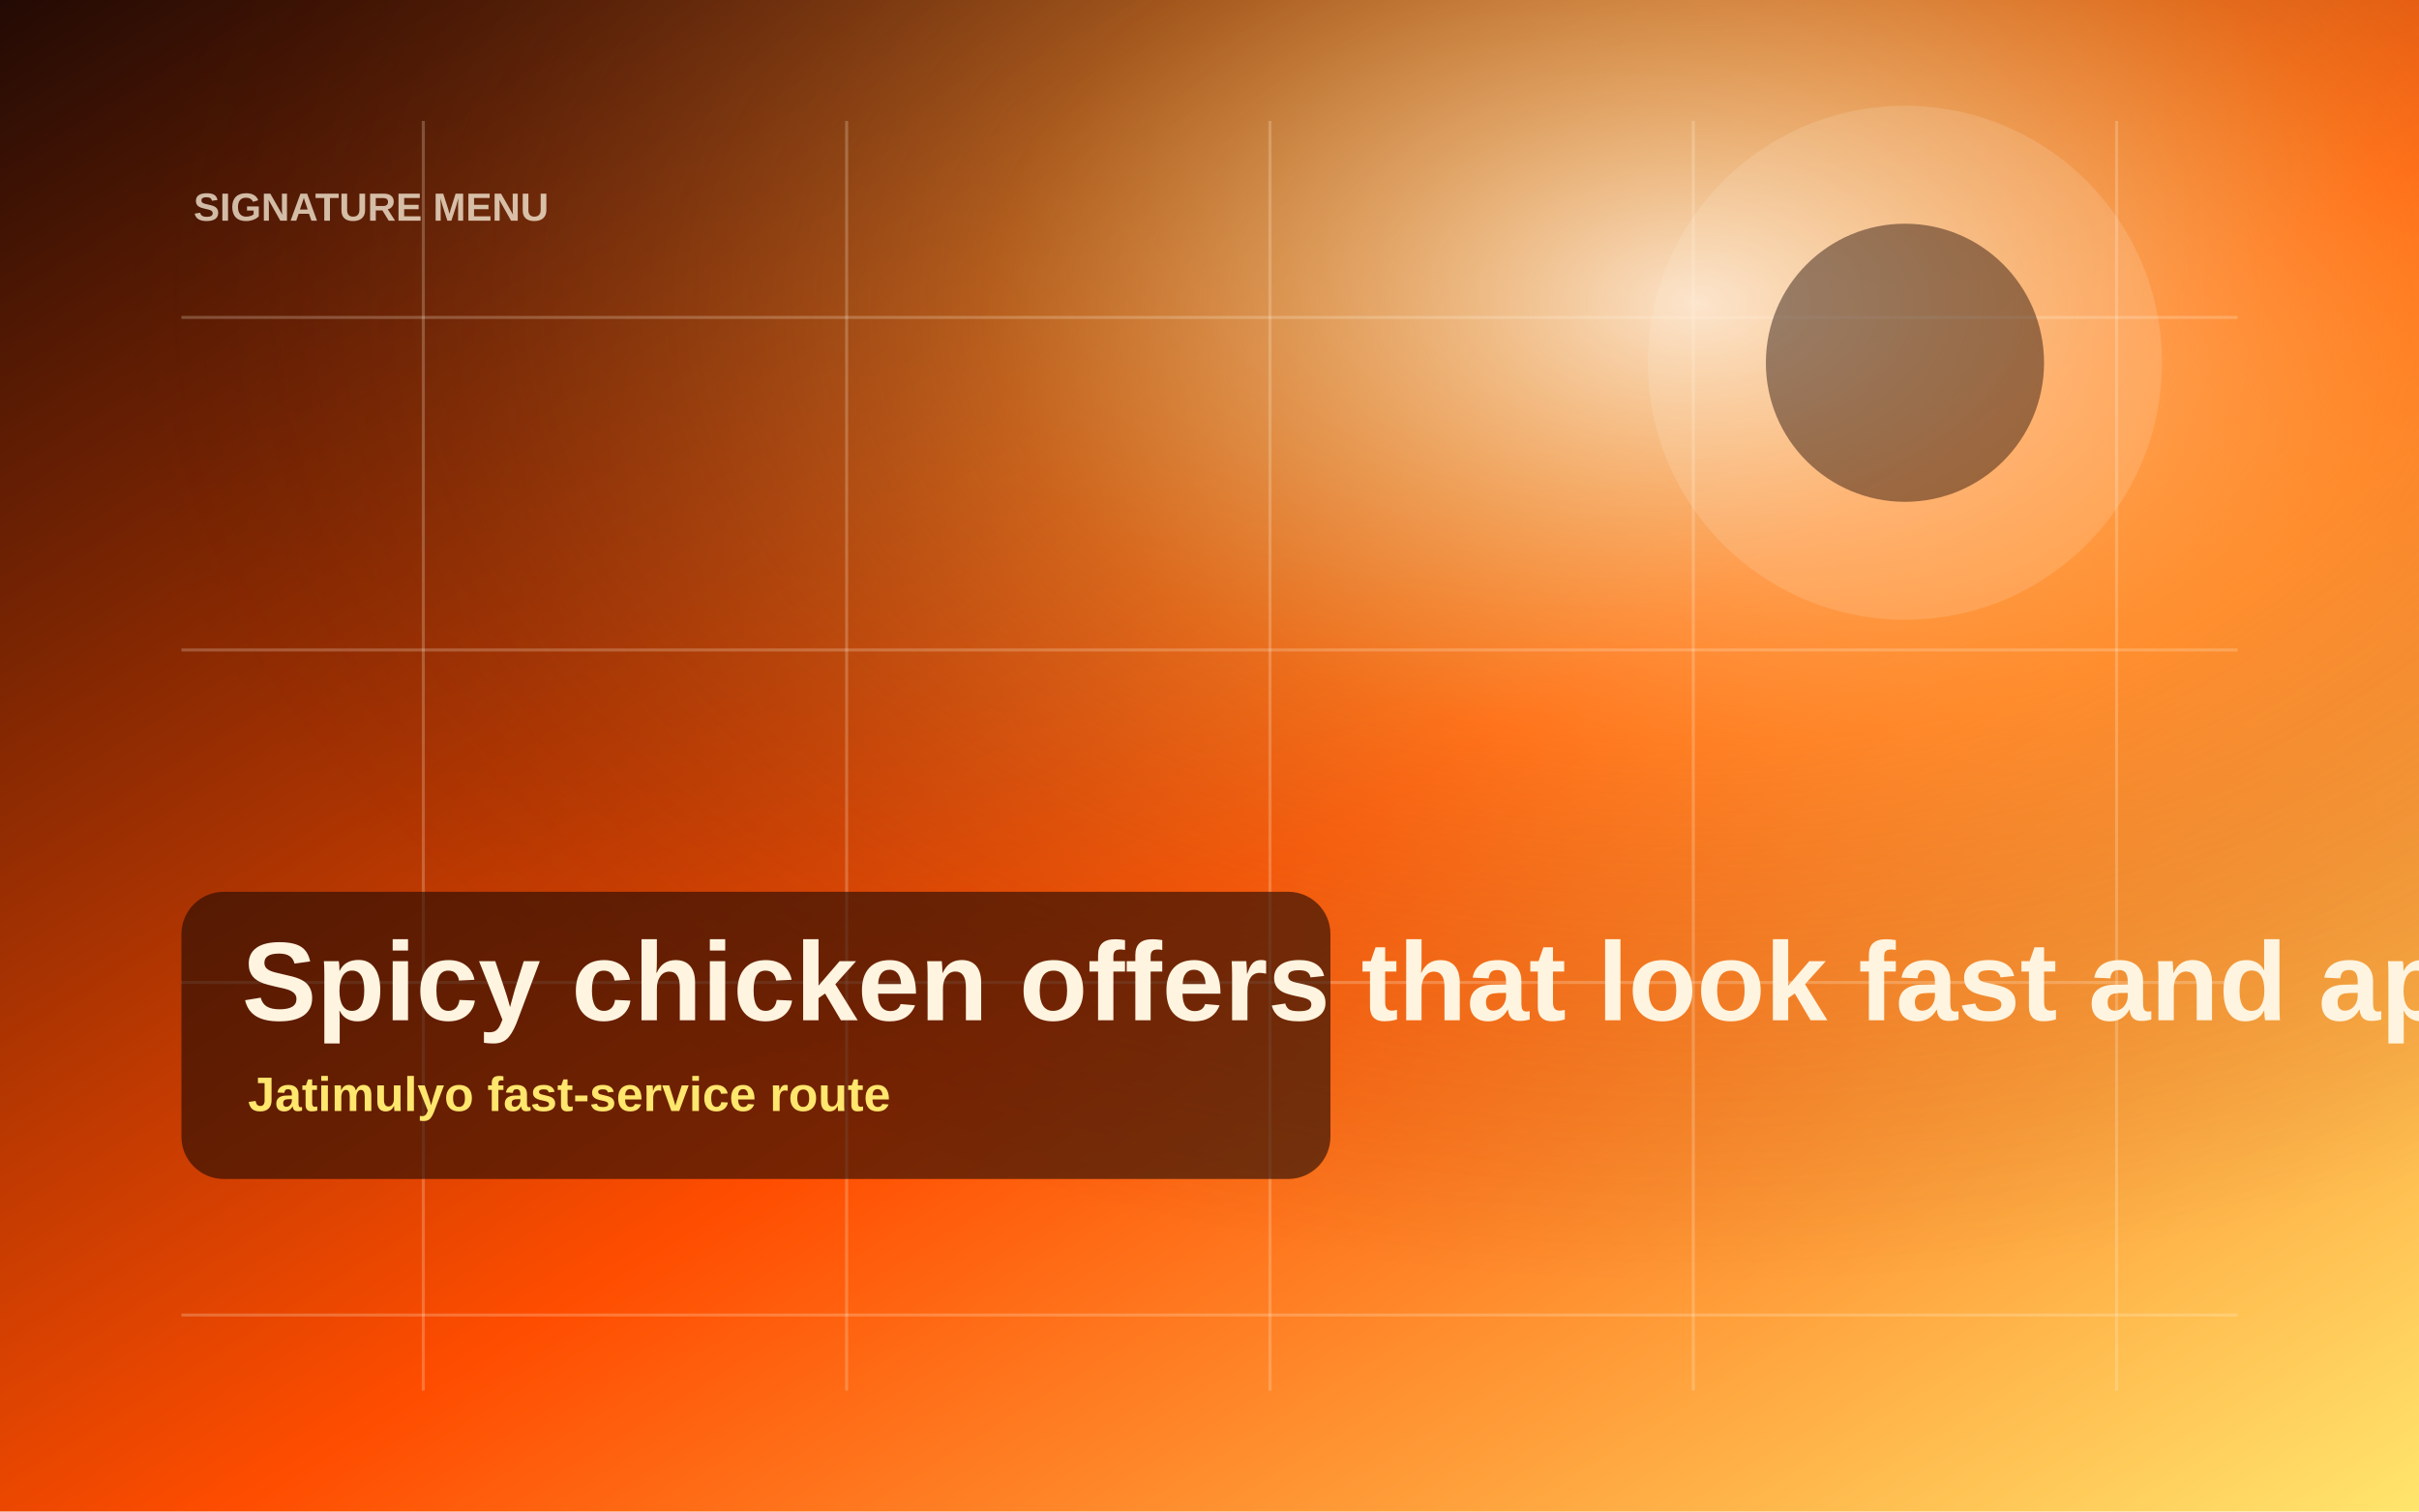
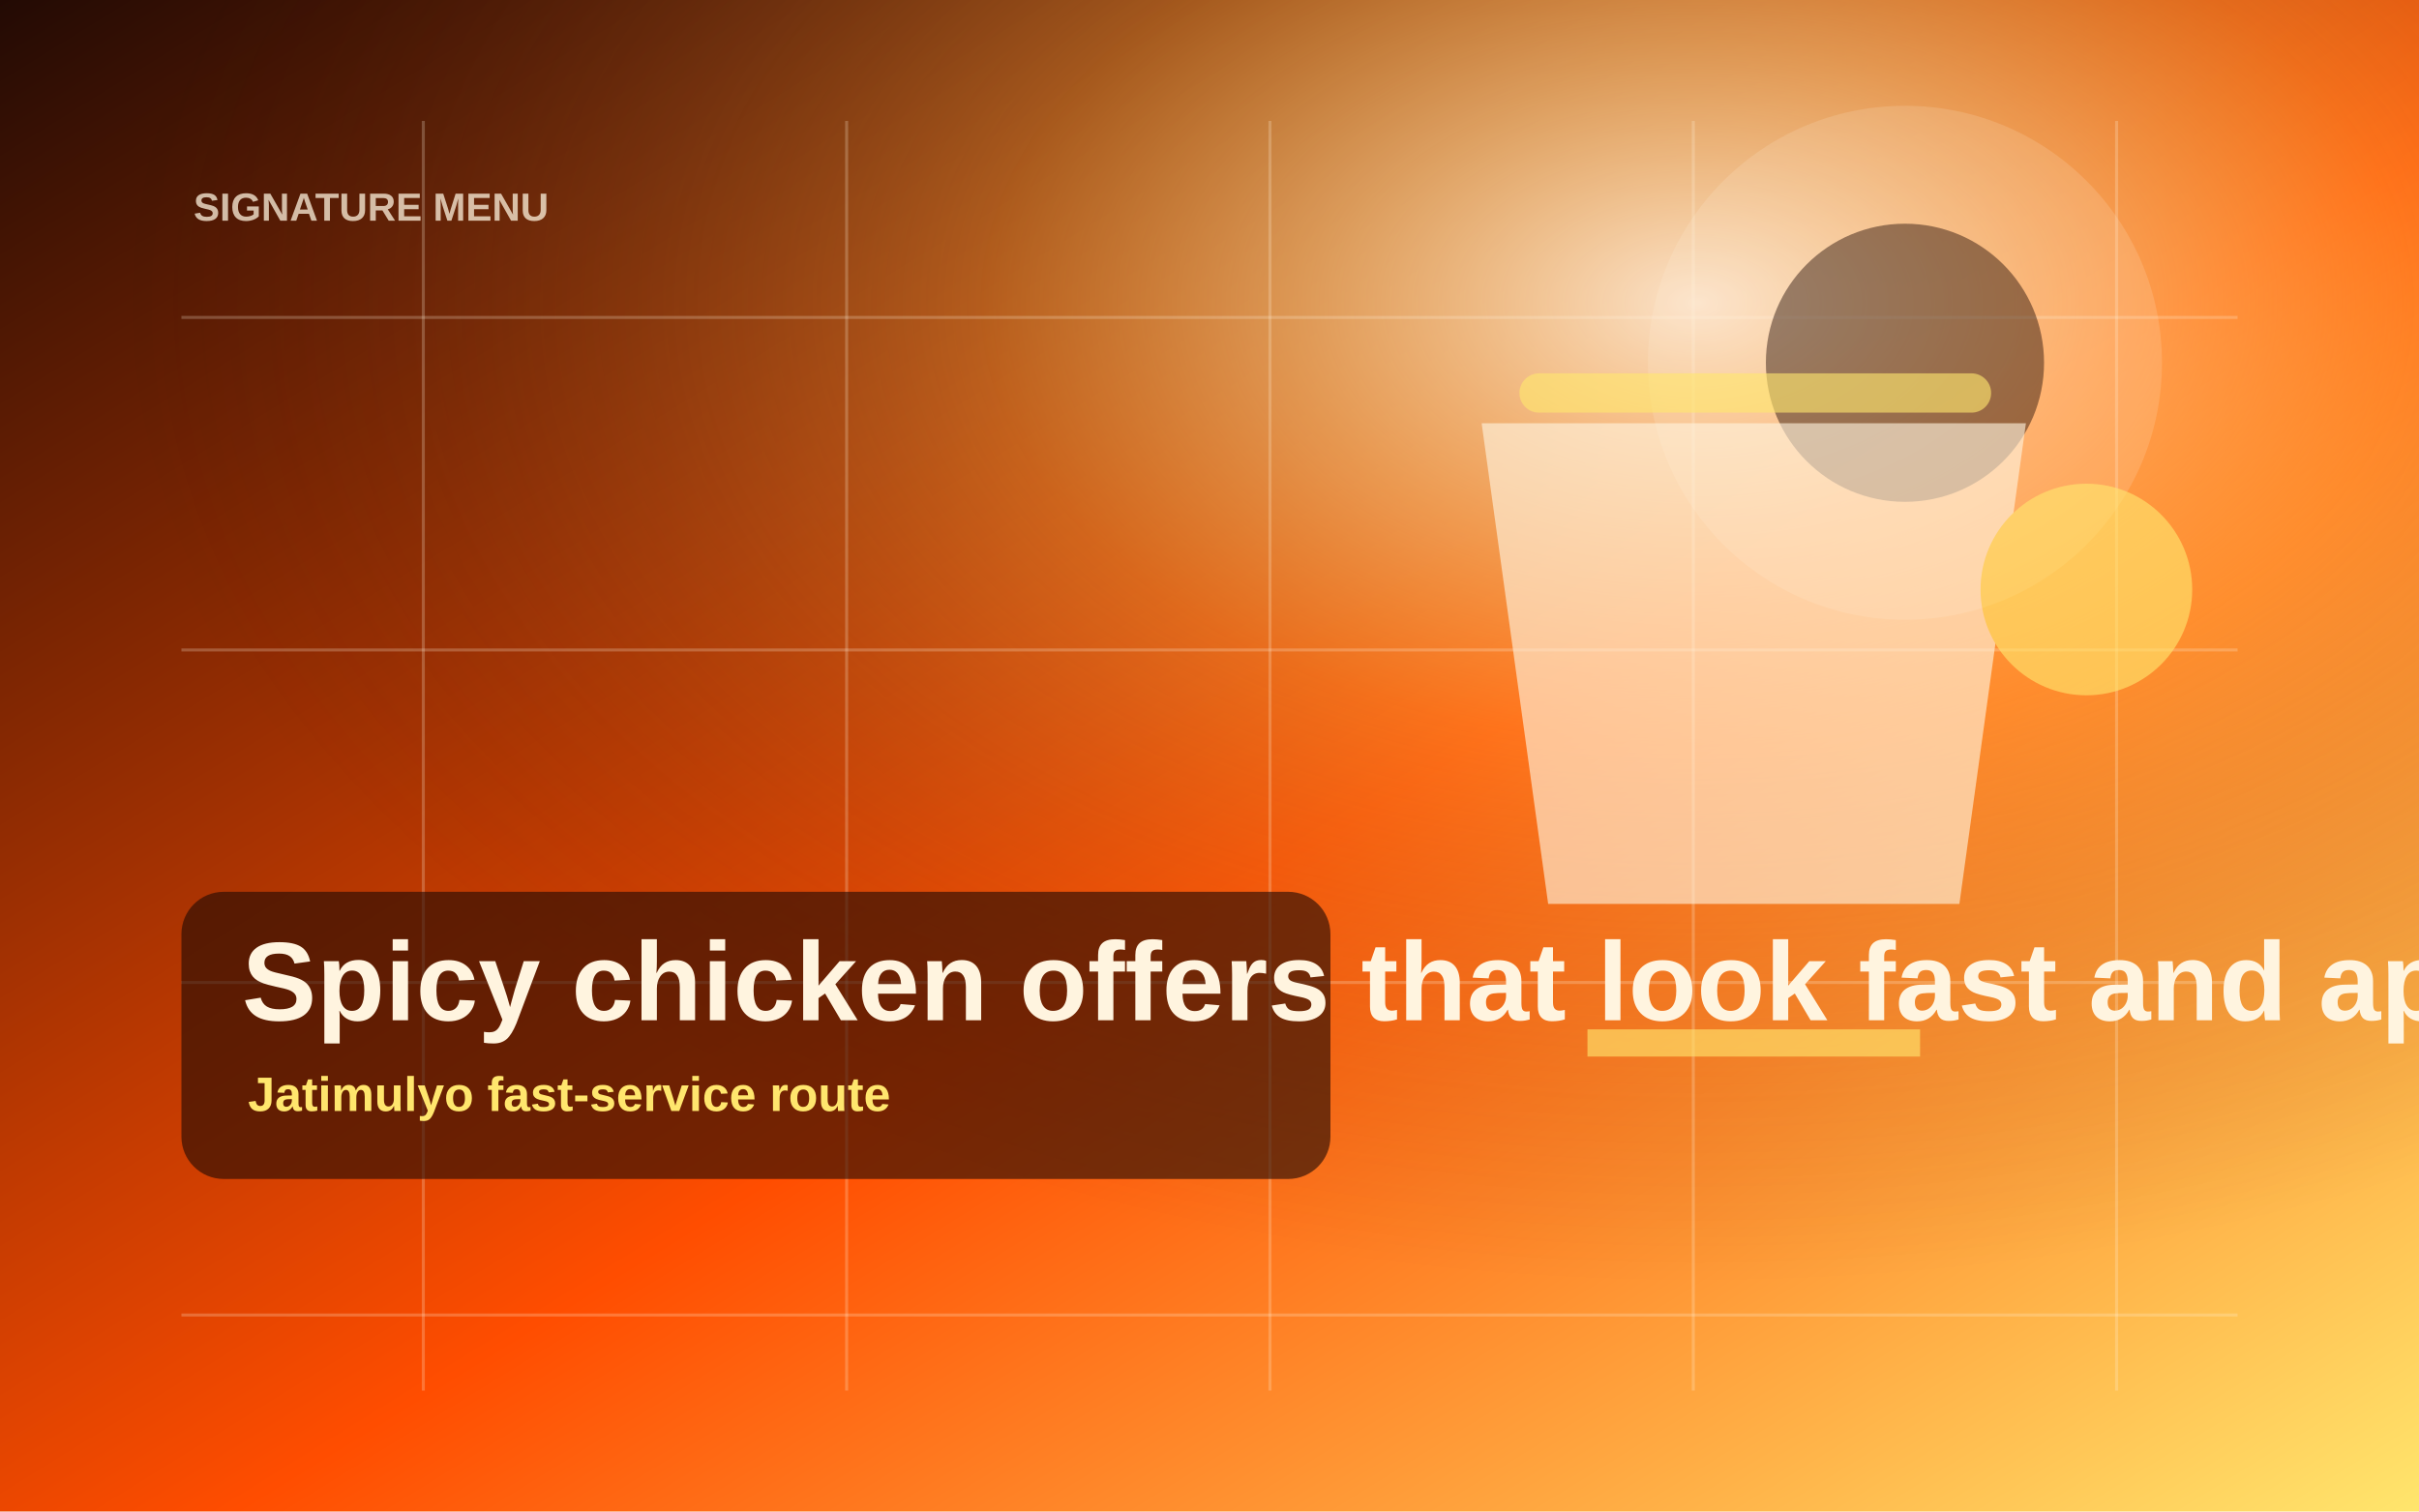
<svg xmlns="http://www.w3.org/2000/svg" width="1600" height="1000" viewBox="0 0 1600 1000" role="img" aria-label="Spicy chicken offers that look fast and appetizing.">
  <defs>
    <linearGradient id="bg" x1="0" x2="1" y1="0" y2="1">
      <stop offset="0" stop-color="#220a04" />
      <stop offset="0.55" stop-color="#ff4d00" />
      <stop offset="1" stop-color="#ffe66d" />
    </linearGradient>
    <radialGradient id="glow" cx="70%" cy="20%" r="65%">
      <stop offset="0" stop-color="#fff4df" stop-opacity=".9" />
      <stop offset=".45" stop-color="#ffe66d" stop-opacity=".25" />
      <stop offset="1" stop-color="#220a04" stop-opacity="0" />
    </radialGradient>
  </defs>
  <rect width="1600" height="1000" fill="url(#bg)" />
  <rect width="1600" height="1000" fill="url(#glow)" />
  <g fill="none" stroke="#fff4df" stroke-opacity=".24" stroke-width="2">
    <path d="M120 210 H1480 M120 430 H1480 M120 650 H1480 M120 870 H1480" />
    <path d="M280 80 V920 M560 80 V920 M840 80 V920 M1120 80 V920 M1400 80 V920" />
  </g>
  <circle cx="1260" cy="240" r="170" fill="#fff4df" opacity=".16" />
  <circle cx="1260" cy="240" r="92" fill="#220a04" opacity=".45" />
+   <g opacity=".62">
+     <path d="M980 280h360l-44 318H1024z" fill="#fff4df" />
+     <path d="M1018 260h286" stroke="#ffe66d" stroke-width="26" stroke-linecap="round" />
+     <path d="M1050 690h220" stroke="#ffe66d" stroke-width="18" />
+     <circle cx="1380" cy="390" r="70" fill="#ffe66d" />
+   </g>
  <rect x="120" y="590" width="760" height="190" rx="28" fill="#220a04" opacity=".62" />
  <text x="160" y="675" font-family="Arial, Helvetica, sans-serif" font-size="74" font-weight="900" fill="#fff4df">Spicy chicken offers that look fast and appetizing.</text>
  <text x="164" y="735" font-family="Arial, Helvetica, sans-serif" font-size="32" font-weight="700" fill="#ffe66d">Jatimulyo fast-service route</text>
  <text x="128" y="146" font-family="Arial, Helvetica, sans-serif" font-size="26" font-weight="800" fill="#fff4df" opacity=".74">SIGNATURE MENU</text>
</svg>
